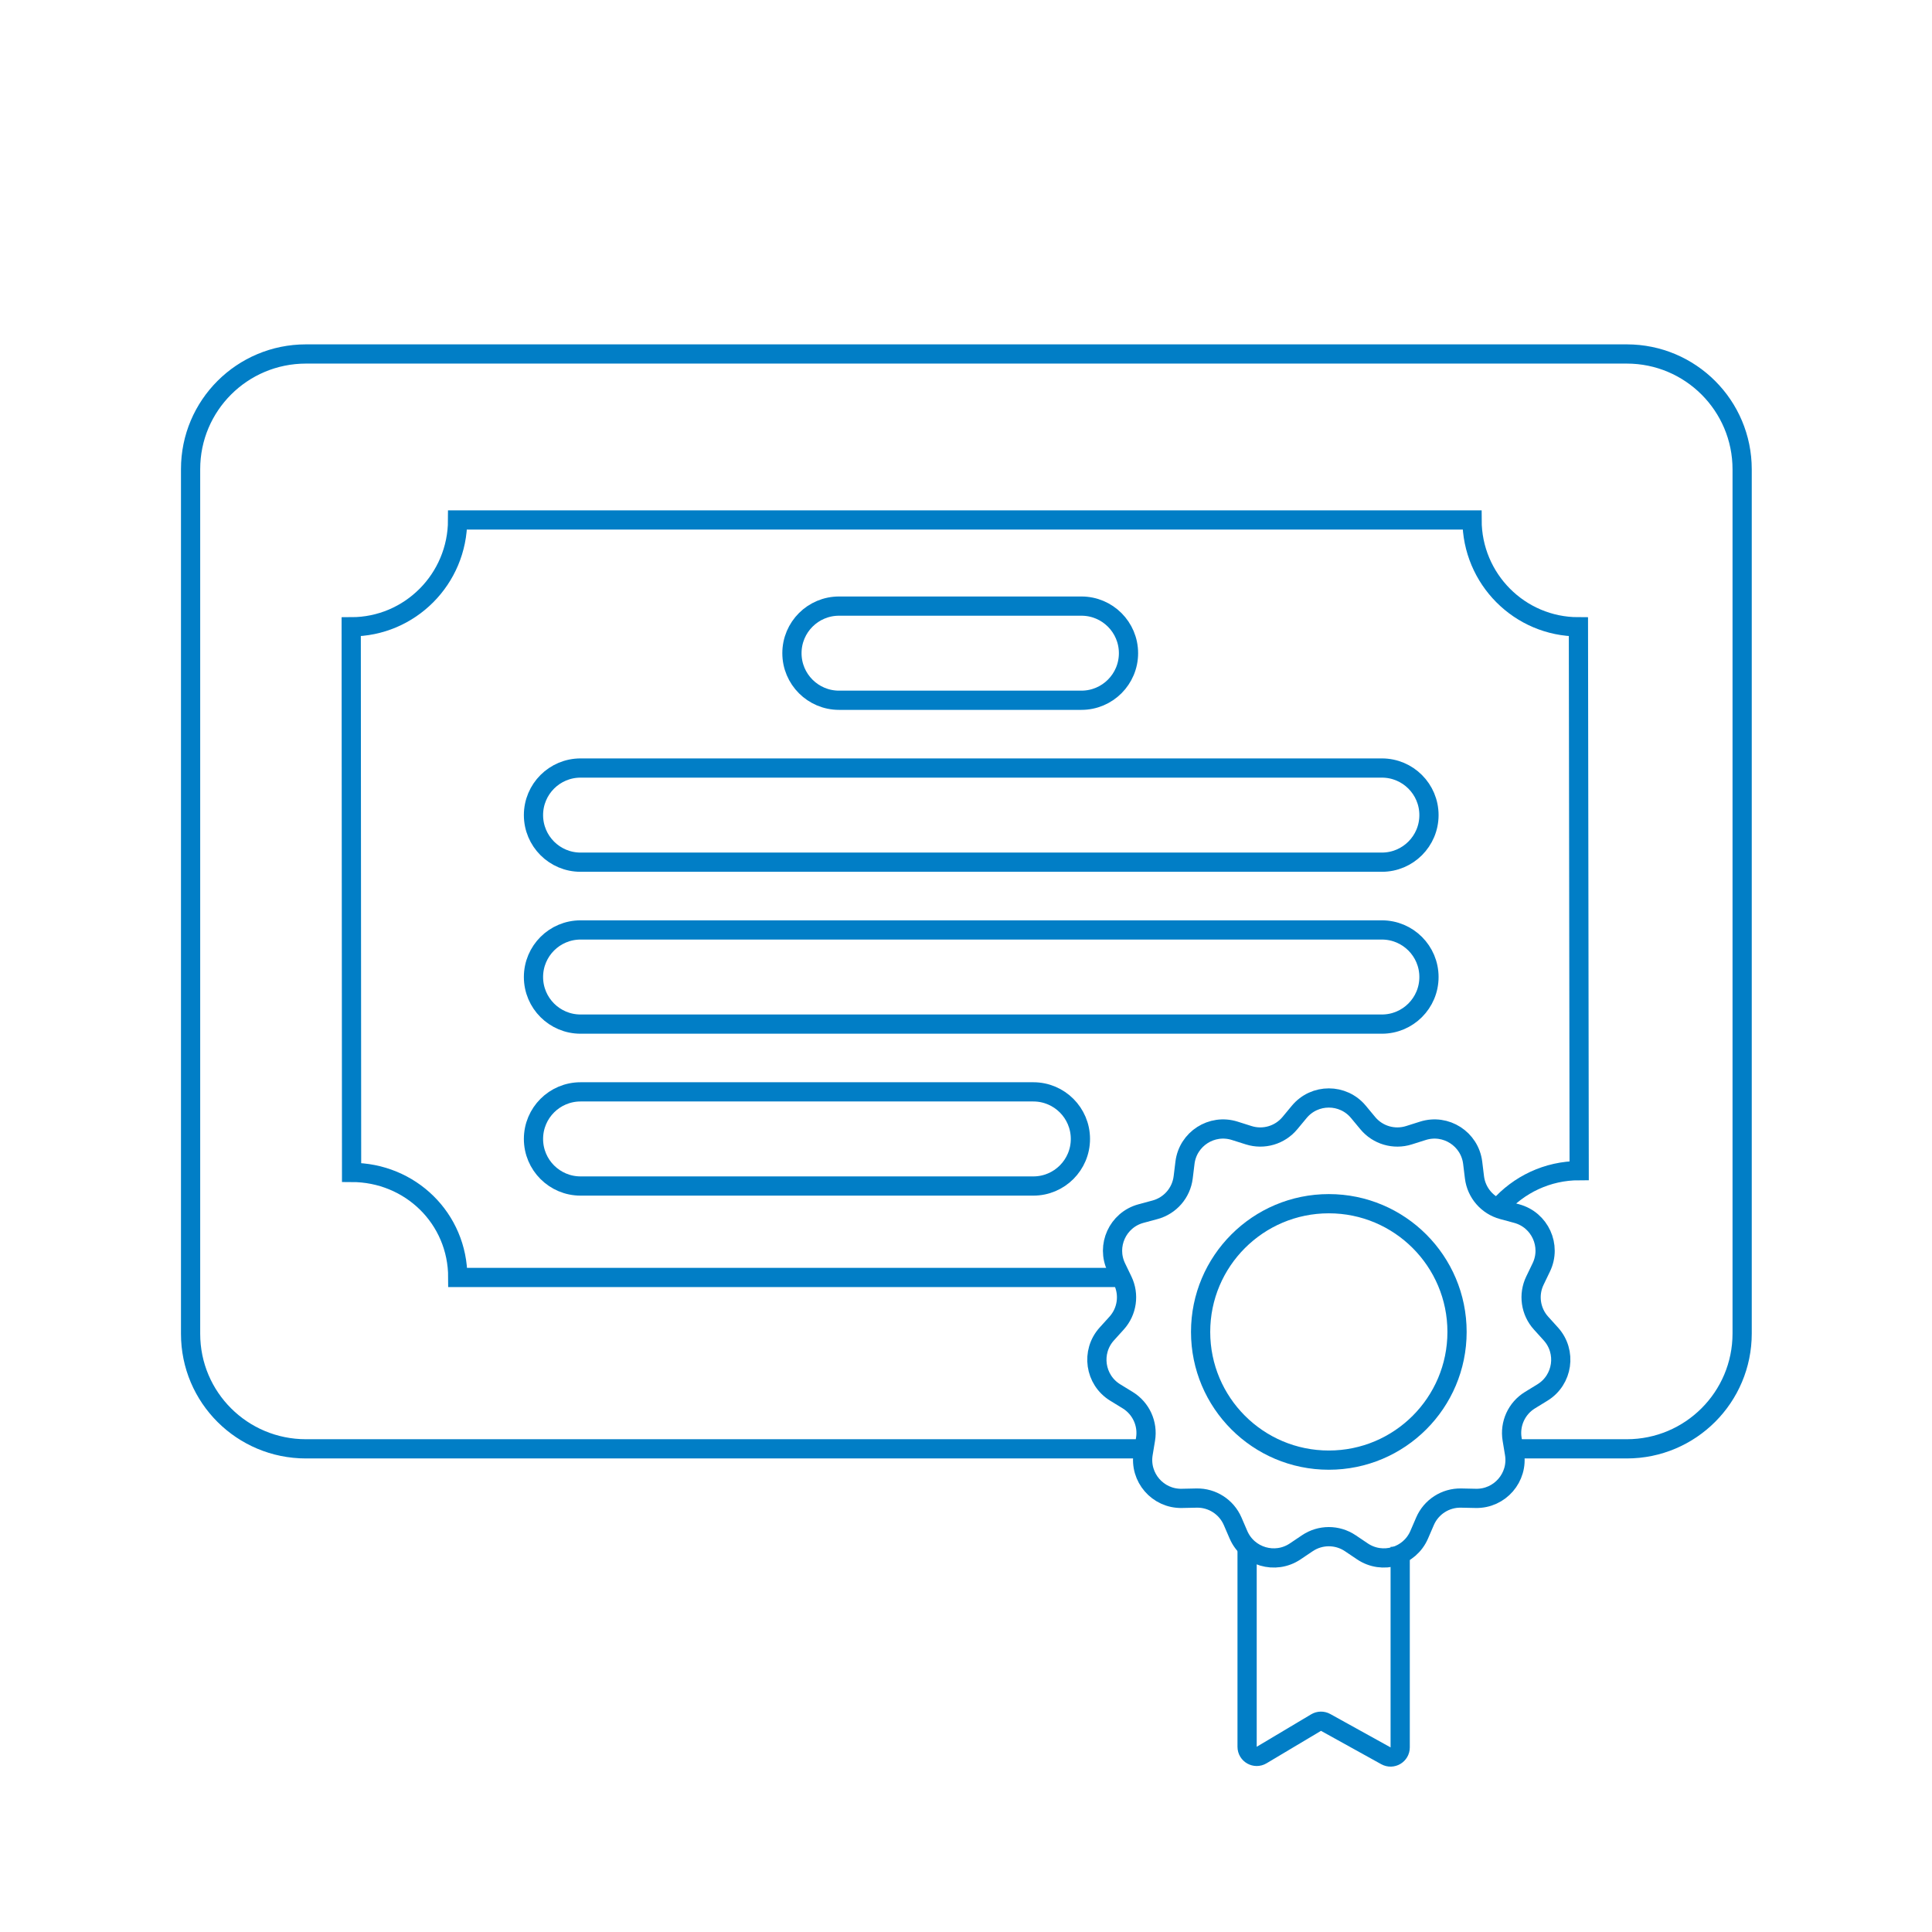
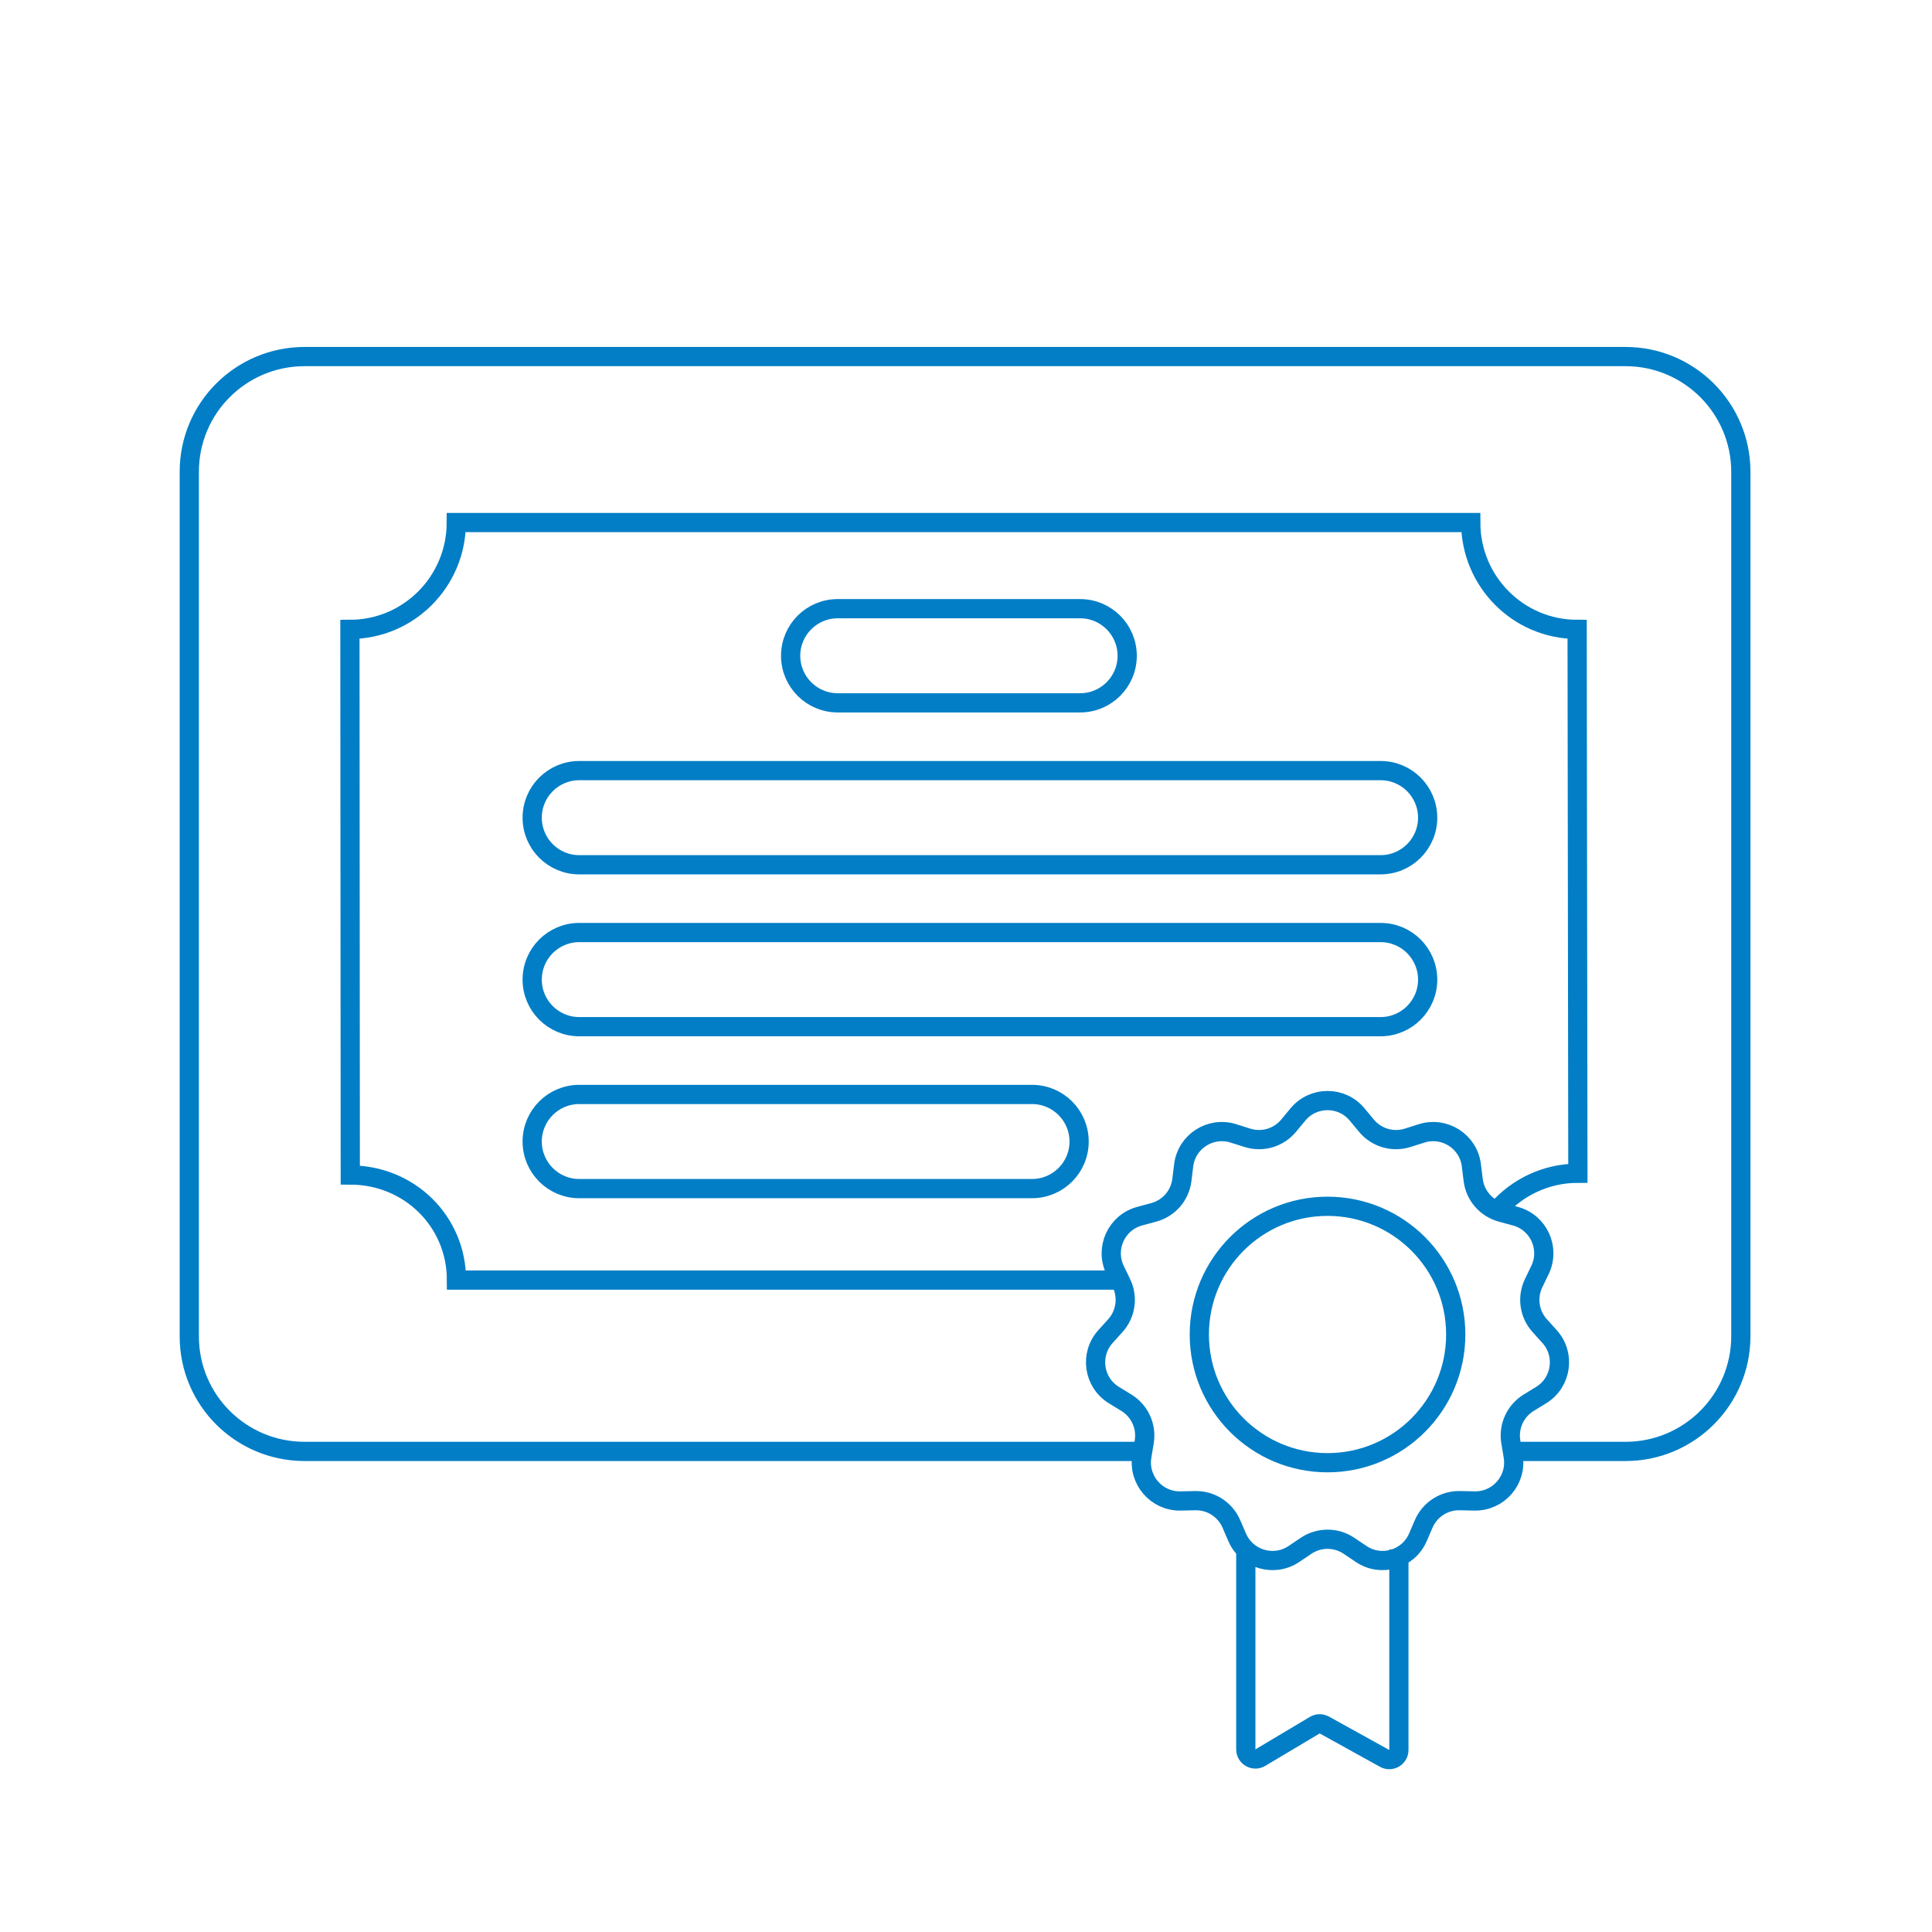
<svg xmlns="http://www.w3.org/2000/svg" width="201" height="201" viewBox="0 0 201 201" fill="none">
-   <path d="M157.543 150.733H169.248C175.875 150.733 181.248 145.36 181.248 138.733V48.827C181.248 42.2 175.875 36.827 169.248 36.827H31.828C25.201 36.827 19.828 42.179 19.828 48.806C19.828 76.551 19.828 118.409 19.828 138.767C19.828 145.394 25.201 150.733 31.828 150.733H118.84" stroke="#017EC6" stroke-width="2" />
-   <path d="M155.949 125.574C157.99 123.255 160.978 121.791 164.293 121.791L164.215 65.211C158.102 65.211 153.147 60.234 153.147 54.095H47.607C47.607 60.234 42.652 65.211 36.539 65.211L36.578 121.975C42.691 121.975 47.626 126.767 47.626 132.906L116.749 132.906" stroke="#017EC6" stroke-width="2" />
-   <rect x="82.391" y="63.057" width="35.015" height="9.796" rx="4.898" stroke="#017EC6" stroke-width="2" />
-   <rect x="55.502" y="79.903" width="93.164" height="9.796" rx="4.898" stroke="#017EC6" stroke-width="2" />
-   <rect x="55.502" y="96.749" width="93.164" height="9.796" rx="4.898" stroke="#017EC6" stroke-width="2" />
-   <rect x="55.502" y="113.594" width="56.901" height="9.796" rx="4.898" stroke="#017EC6" stroke-width="2" />
-   <circle cx="138.247" cy="138.569" r="13.339" stroke="#017EC6" stroke-width="2" />
-   <path d="M135.17 115.675C136.77 113.749 139.725 113.749 141.325 115.675L142.299 116.848C143.338 118.099 145.032 118.596 146.583 118.106L148.036 117.646C150.423 116.89 152.909 118.488 153.214 120.973L153.399 122.486C153.597 124.101 154.753 125.435 156.323 125.861L157.795 126.259C160.211 126.914 161.438 129.603 160.351 131.857L159.689 133.231C158.982 134.696 159.233 136.443 160.324 137.65L161.347 138.781C163.025 140.639 162.605 143.564 160.471 144.873L159.171 145.67C157.785 146.521 157.051 148.127 157.316 149.732L157.565 151.236C157.973 153.706 156.038 155.939 153.535 155.887L152.01 155.855C150.384 155.821 148.899 156.776 148.254 158.269L147.65 159.669C146.658 161.967 143.822 162.8 141.745 161.403L140.48 160.552C139.13 159.644 137.365 159.644 136.015 160.552L134.75 161.403C132.673 162.8 129.837 161.967 128.845 159.669L128.241 158.269C127.596 156.776 126.111 155.821 124.485 155.855L122.96 155.887C120.457 155.939 118.522 153.706 118.93 151.236L119.179 149.732C119.444 148.127 118.71 146.521 117.324 145.67L116.024 144.873C113.89 143.564 113.47 140.639 115.148 138.781L116.171 137.65C117.261 136.443 117.513 134.696 116.806 133.231L116.144 131.857C115.057 129.603 116.284 126.914 118.7 126.259L120.172 125.861C121.742 125.435 122.898 124.101 123.096 122.486L123.281 120.973C123.586 118.488 126.072 116.89 128.459 117.646L129.912 118.106C131.463 118.596 133.157 118.099 134.196 116.848L135.17 115.675Z" stroke="#017EC6" stroke-width="2" />
-   <path d="M129.745 160.928V181.73C129.745 182.506 130.591 182.986 131.257 182.589L136.92 179.213C137.226 179.031 137.605 179.025 137.916 179.197L144.187 182.669C144.854 183.038 145.672 182.556 145.672 181.794V160.928" stroke="#017EC6" stroke-width="2" />
+   <path d="M157.408 151.002H169.113C175.74 151.002 181.113 145.629 181.113 139.002V49.096C181.113 42.468 175.74 37.096 169.113 37.096H31.693C25.066 37.096 19.693 42.448 19.693 49.075V139.036C19.693 145.663 25.066 151.002 31.693 151.002H118.705M155.814 125.843C157.855 123.524 160.843 122.06 164.158 122.06L164.08 65.48C157.967 65.48 153.012 60.503 153.012 54.364H47.472C47.472 60.503 42.517 65.48 36.404 65.48L36.443 122.244C42.556 122.244 47.491 127.036 47.491 133.175L116.614 133.175M129.61 161.197V181.999C129.61 182.775 130.456 183.255 131.122 182.858L136.785 179.482C137.09 179.3 137.47 179.294 137.781 179.466L144.052 182.938C144.719 183.307 145.536 182.825 145.536 182.063V161.197M87.154 73.122H112.372C115.078 73.122 117.27 70.929 117.27 68.224C117.27 65.519 115.078 63.326 112.372 63.326H87.154C84.449 63.326 82.256 65.519 82.256 68.224C82.256 70.929 84.449 73.122 87.154 73.122ZM60.265 89.968H143.633C146.338 89.968 148.53 87.775 148.53 85.07C148.53 82.365 146.338 80.172 143.633 80.172H60.265C57.56 80.172 55.367 82.365 55.367 85.07C55.367 87.775 57.56 89.968 60.265 89.968ZM60.265 106.813H143.633C146.338 106.813 148.53 104.62 148.53 101.915C148.53 99.21 146.338 97.018 143.633 97.018H60.265C57.56 97.018 55.367 99.21 55.367 101.915C55.367 104.62 57.56 106.813 60.265 106.813ZM60.265 123.659H107.37C110.075 123.659 112.268 121.466 112.268 118.761C112.268 116.056 110.075 113.863 107.37 113.863H60.265C57.56 113.863 55.367 116.056 55.367 118.761C55.367 121.466 57.56 123.659 60.265 123.659ZM151.451 138.838C151.451 146.205 145.479 152.177 138.112 152.177C130.746 152.177 124.774 146.205 124.774 138.838C124.774 131.471 130.746 125.499 138.112 125.499C145.479 125.499 151.451 131.471 151.451 138.838ZM129.777 118.375L128.323 117.915C125.937 117.159 123.451 118.757 123.146 121.242L122.961 122.755C122.763 124.37 121.607 125.704 120.037 126.13L118.565 126.528C116.149 127.183 114.921 129.872 116.009 132.126L116.671 133.5C117.378 134.965 117.126 136.712 116.036 137.919L115.013 139.051C113.335 140.908 113.755 143.833 115.889 145.142L117.189 145.939C118.575 146.79 119.309 148.396 119.043 150.001L118.795 151.505C118.387 153.975 120.322 156.208 122.825 156.156L124.35 156.124C125.976 156.09 127.461 157.045 128.106 158.538L128.71 159.938C129.702 162.236 132.538 163.069 134.615 161.672L135.88 160.821C137.23 159.913 138.995 159.913 140.345 160.821L141.61 161.672C143.687 163.069 146.523 162.236 147.515 159.938L148.119 158.538C148.764 157.045 150.249 156.09 151.875 156.124L153.4 156.156C155.902 156.208 157.838 153.975 157.43 151.505L157.181 150.001C156.916 148.396 157.649 146.79 159.036 145.939L160.336 145.142C162.469 143.833 162.89 140.908 161.211 139.051L160.189 137.919C159.098 136.712 158.847 134.965 159.554 133.5L160.216 132.126C161.303 129.872 160.076 127.183 157.659 126.528L156.188 126.13C154.618 125.704 153.462 124.37 153.264 122.755L153.079 121.242C152.774 118.757 150.288 117.159 147.901 117.915L146.448 118.375C144.897 118.866 143.203 118.368 142.164 117.117L141.189 115.944C139.59 114.018 136.635 114.018 135.035 115.944L134.061 117.117C133.022 118.368 131.328 118.866 129.777 118.375Z" stroke="#017EC6" stroke-width="2" />
</svg>
